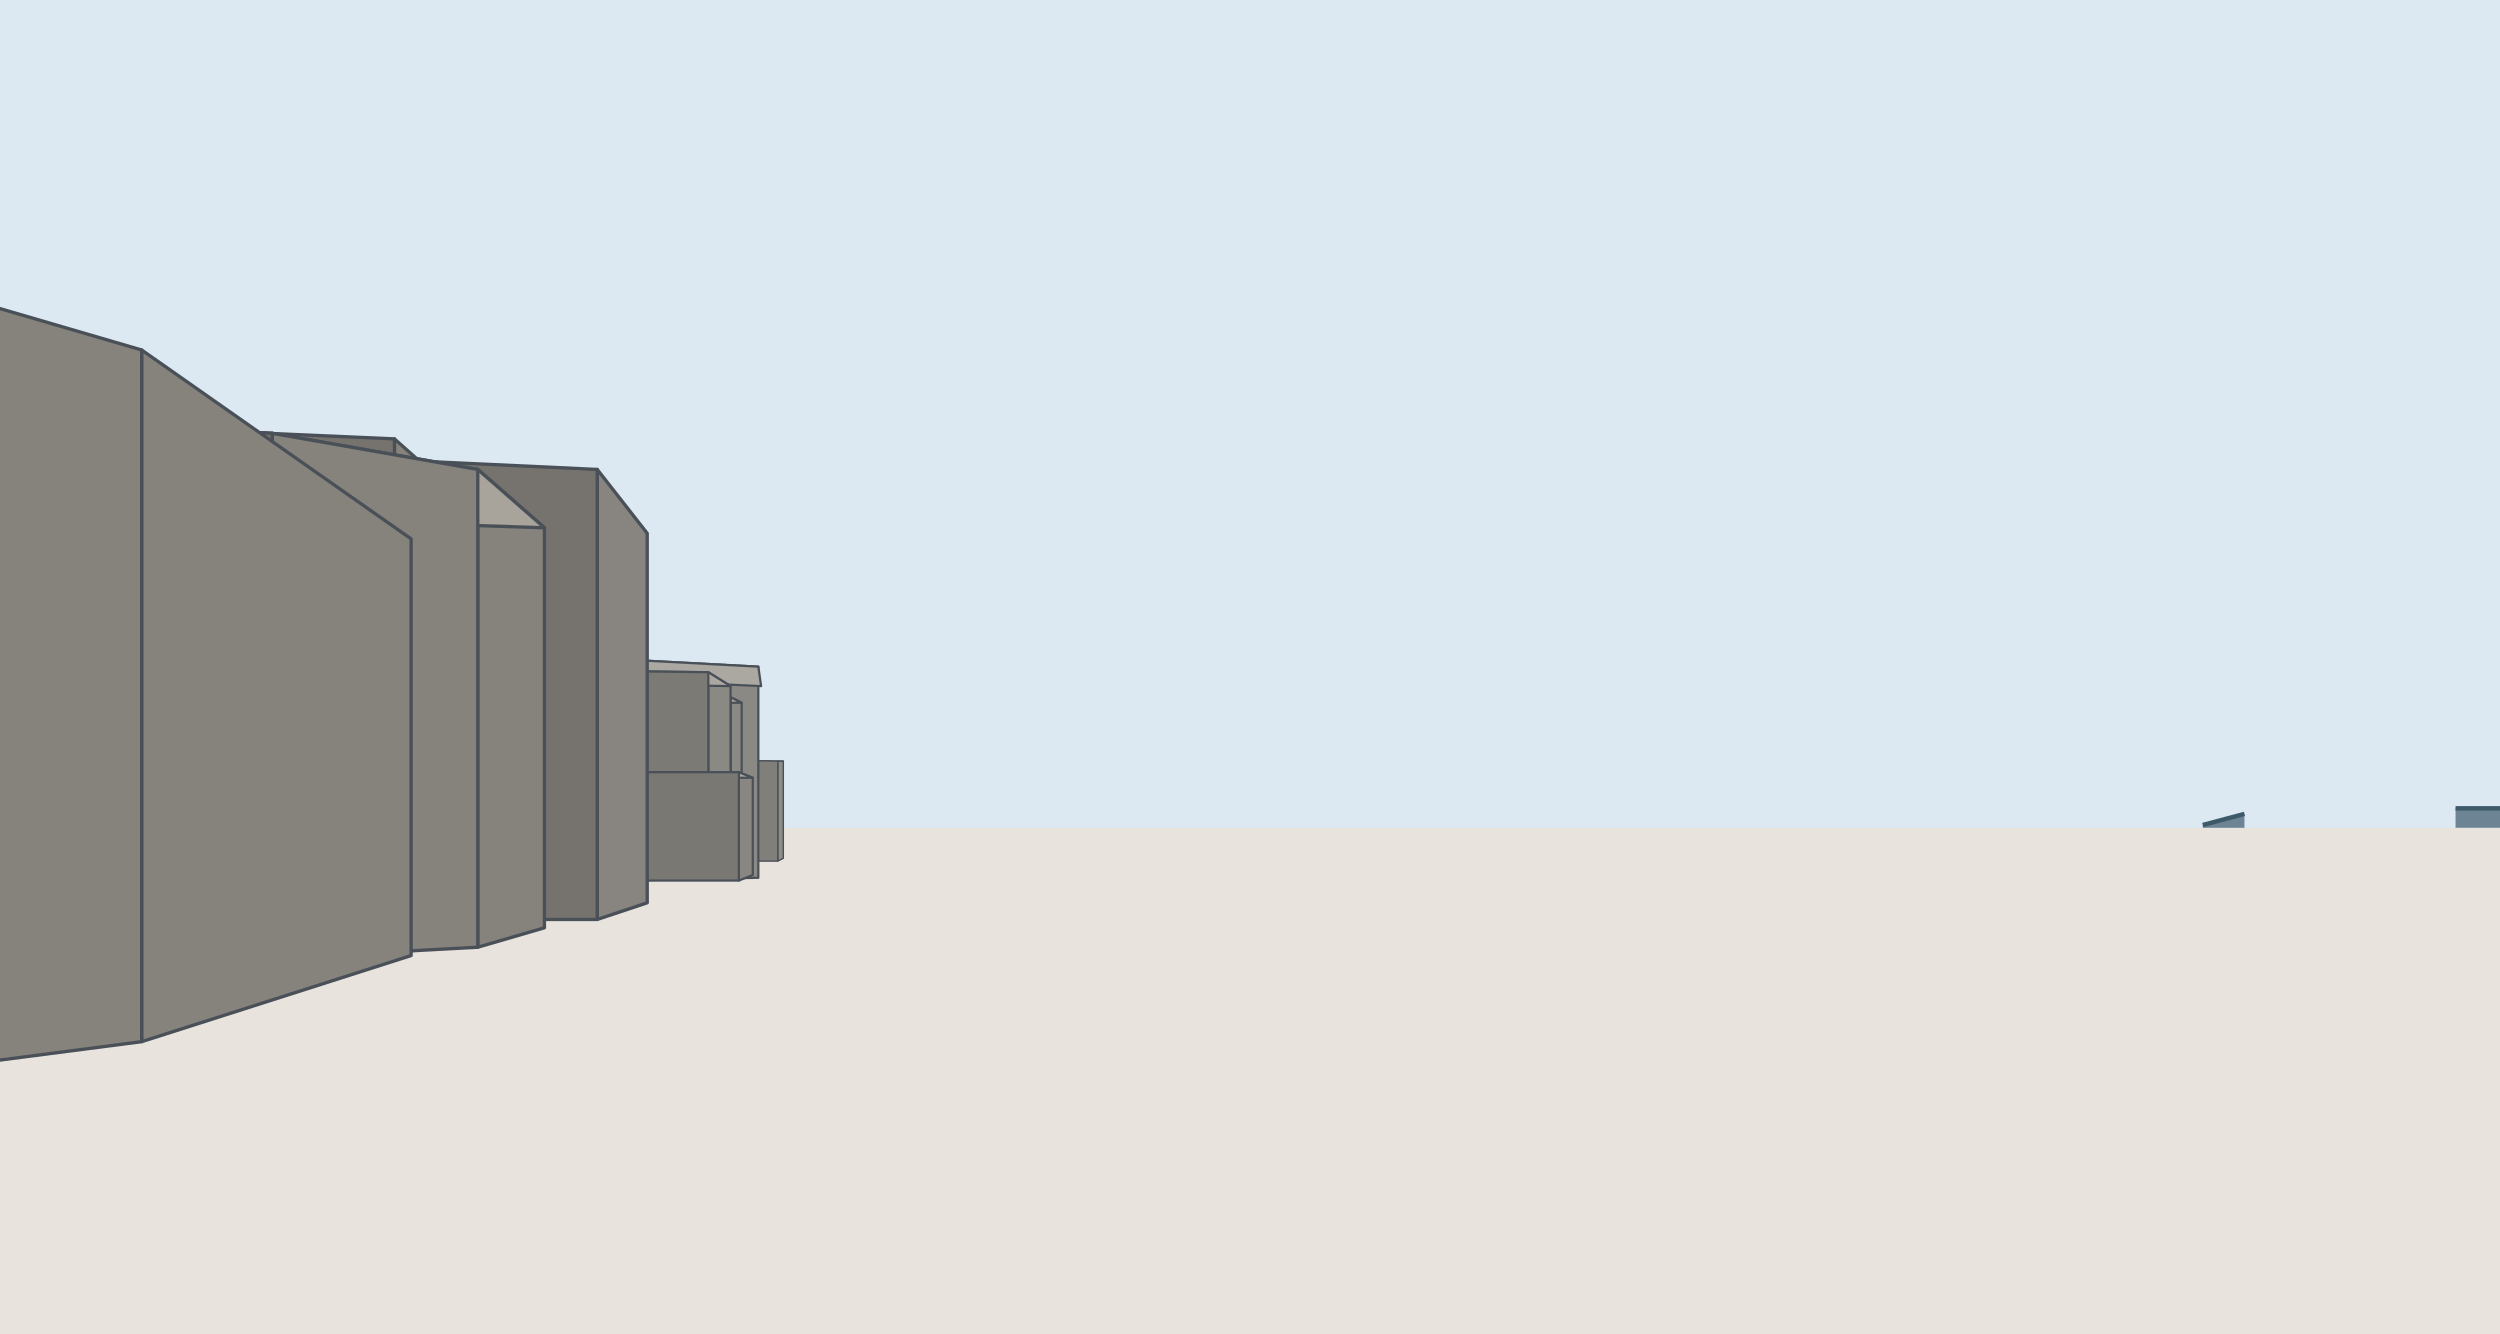
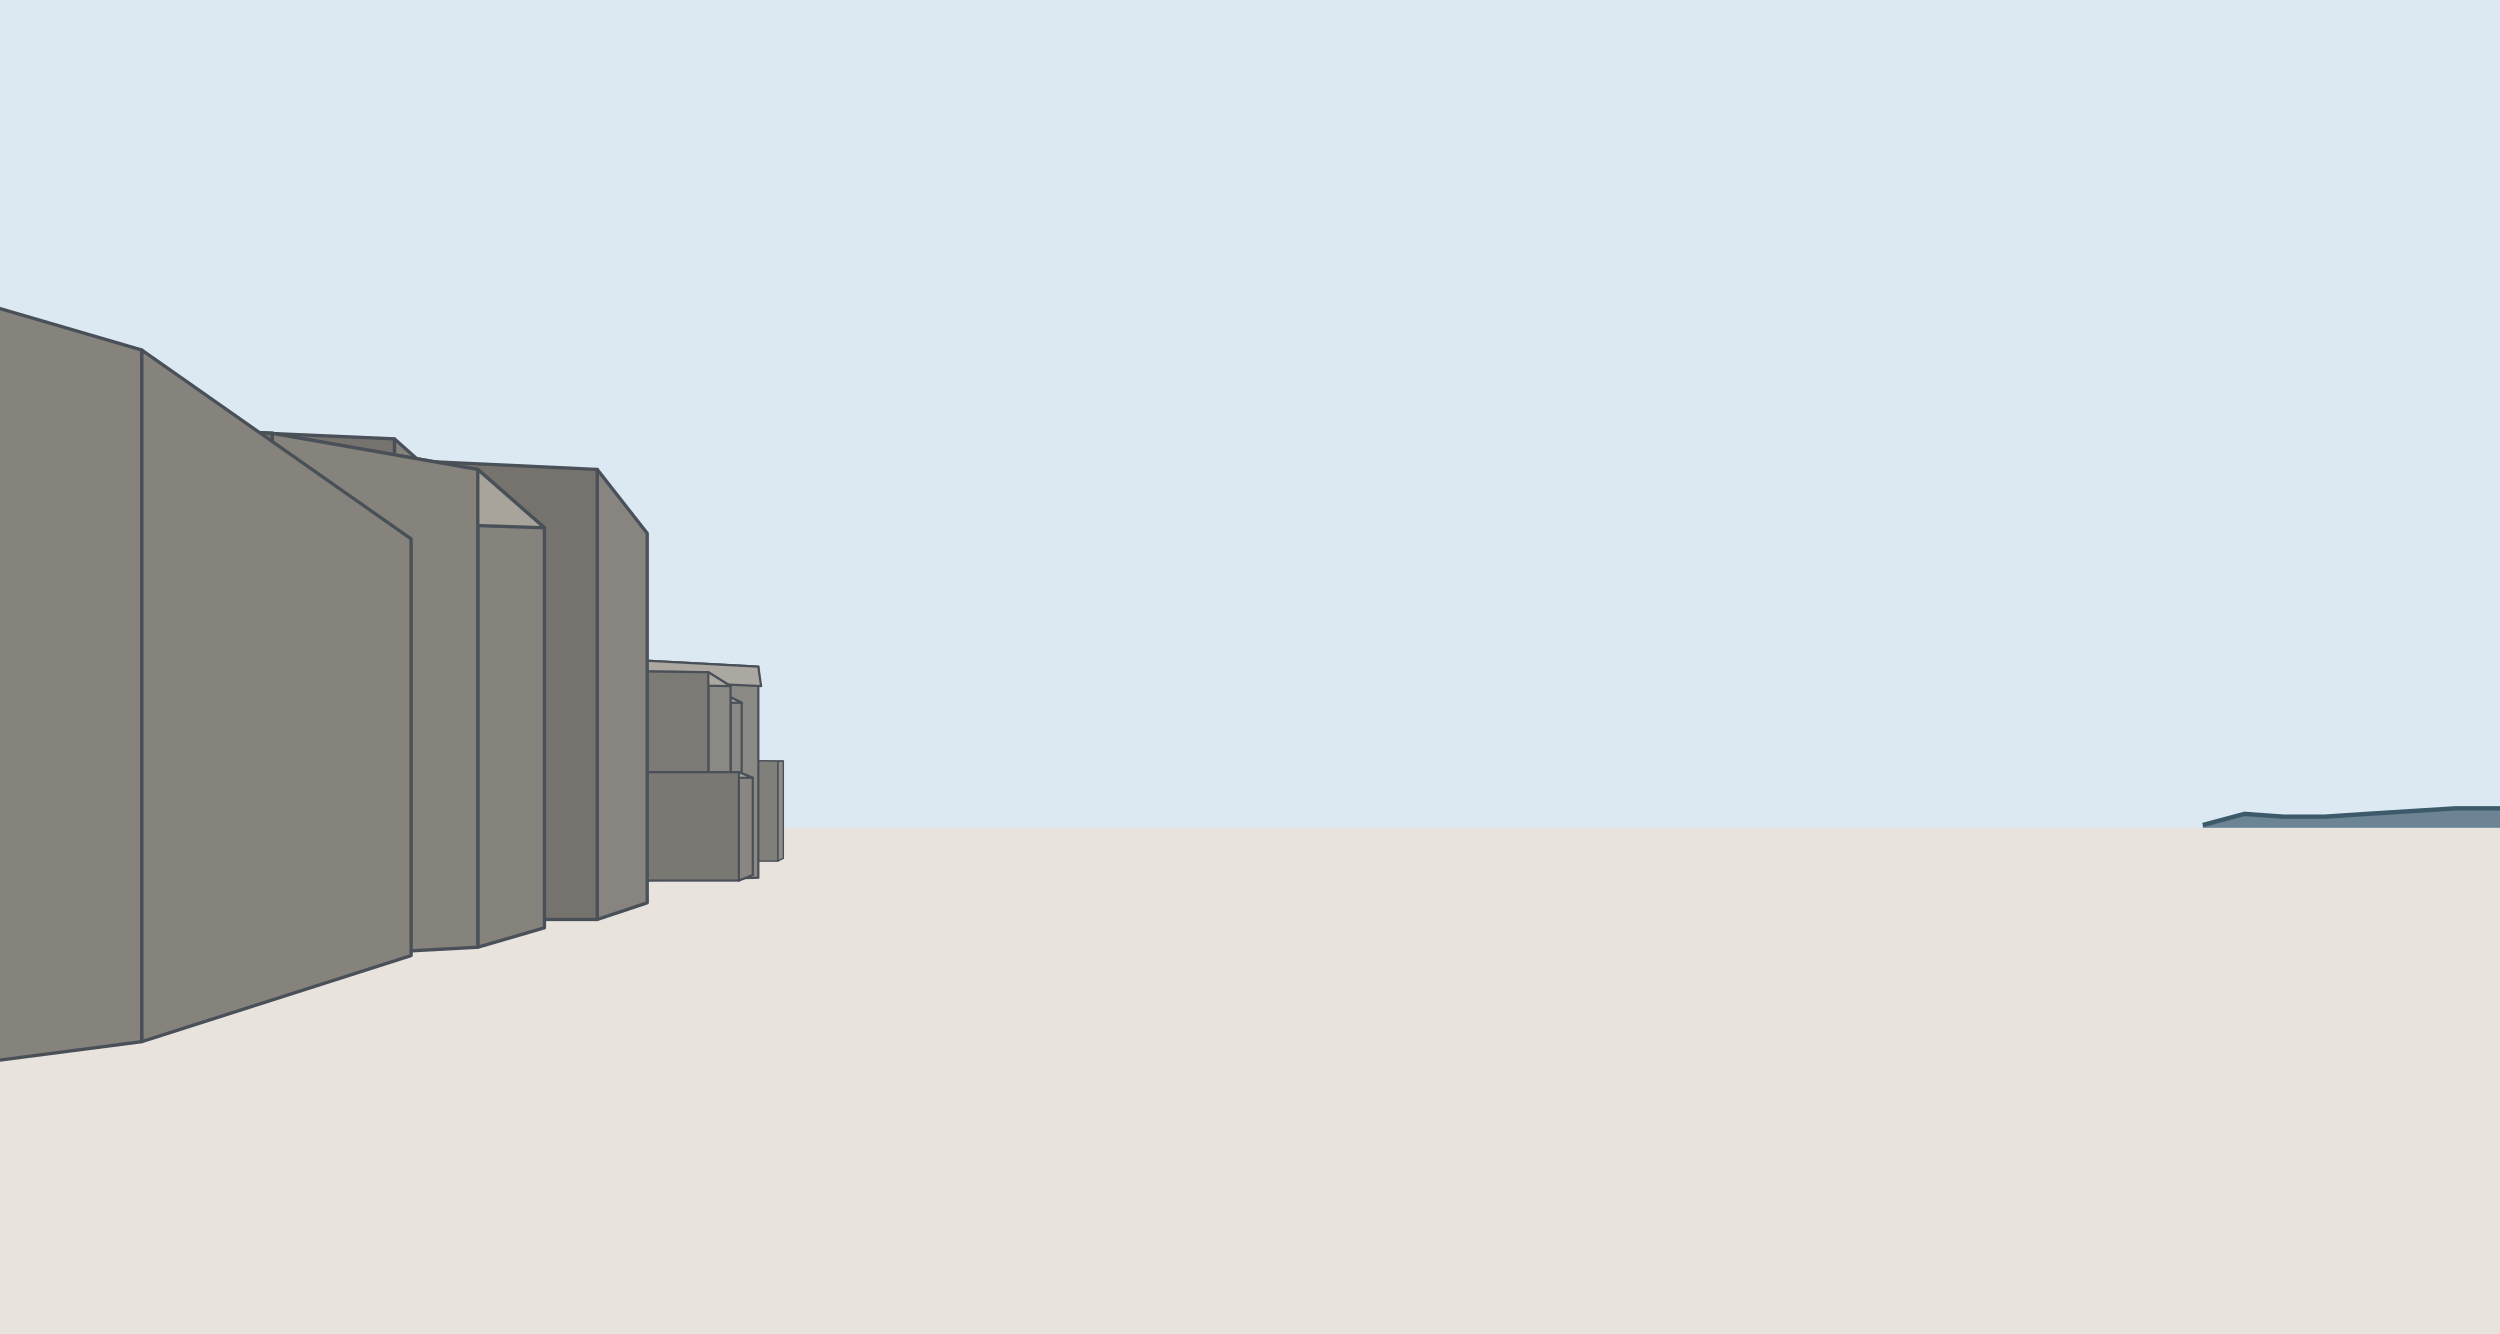
<svg xmlns="http://www.w3.org/2000/svg" viewBox="0 0 900 480">
  <rect width="900" height="480" fill="#dce9f2" />
  <rect y="298" width="900" height="480" fill="#e8e4dd" />
  <polygon points="-70,298 -70,271 -52,267 -34,267 -17,268 0,271 16,271 32,268 48,272 63,278 78,280 92,281 107,280 121,279 134,282 148,282 161,282 174,282 187,284 200,286 212,286 225,288 225,298" fill="#6c8494" />
  <polyline points="-70,271 -52,267 -34,267 -17,268 0,271 16,271 32,268 48,272 63,278 78,280 92,281 107,280 121,279 134,282 148,282 161,282 174,282 187,284 200,286 212,286 225,288" fill="none" stroke="#3d5a6b" stroke-width="1.6" />
-   <polygon points="793,298 793,297 808,293 808,298" fill="#6c8494" />
-   <polyline points="793,297 808,293" fill="none" stroke="#3d5a6b" stroke-width="1.6" />
-   <polygon points="884,298 884,291 900,291 900,298" fill="#6c8494" />
-   <polyline points="884,291 900,291" fill="none" stroke="#3d5a6b" stroke-width="1.6" />
-   <polygon points="934,298 934,280 952,279 970,277 970,298" fill="#6c8494" />
-   <polyline points="934,280 952,279 970,277" fill="none" stroke="#3d5a6b" stroke-width="1.6" />
+   <polygon points="793,298 793,297 808,293 822,294 837,294 852,293 868,292 884,291 900,291 917,286 934,280 952,279 970,277 970,298" fill="#6c8494" />
+   <polyline points="793,297 808,293 822,294 837,294 852,293 868,292 884,291 900,291 917,286 934,280 952,279 970,277" fill="none" stroke="#3d5a6b" stroke-width="1.6" />
  <g fill="#807f7a" stroke="#4a5058" stroke-linejoin="round" stroke-width="0.5">
    <polygon points="166,310 185,310 185,295 166,295 166,310" />
    <polygon points="221,310 241,310 241,295 221,295 221,310" />
  </g>
  <g fill="#8e8d89" stroke="#4a5058" stroke-linejoin="round" stroke-width="0.5">
    <polygon points="163,310 166,310 166,295 163,295 163,310" />
    <polygon points="280,310 282,309 282,274 280,274 280,310" />
  </g>
  <g fill="#adaba4" stroke="#4a5058" stroke-linejoin="round" stroke-width="0.5">
    <polygon points="225,273 280,274 282,274 230,274 225,273" />
  </g>
  <g fill="#807f7a" stroke="#4a5058" stroke-linejoin="round" stroke-width="0.5">
    <polygon points="117,311 163,310 163,295 117,295 117,311" />
    <polygon points="180,311 220,310 220,295 180,295 180,311" />
    <polygon points="225,310 280,310 280,274 225,273 225,310" />
  </g>
  <g fill="#8e8d89" stroke="#4a5058" stroke-linejoin="round" stroke-width="0.5">
    <polygon points="209,312 217,312 217,290 209,290 209,312" />
  </g>
  <g fill="#716f6d" stroke="#4a5058" stroke-linejoin="round" stroke-width="0.8">
    <polygon points="228,311 230,312 230,288 228,289 228,311" />
  </g>
  <g fill="#adaba4" stroke="#4a5058" stroke-linejoin="round" stroke-width="0.8">
    <polygon points="127,290 128,289 169,290 169,290 209,290 209,290 217,290 214,290 157,290 157,290 127,290" />
  </g>
  <g fill="#8d8b86" stroke="#4a5058" stroke-linejoin="round" stroke-width="0.8">
    <polygon points="230,312 272,312 272,288 230,288 230,312" />
    <polygon points="169,313 209,312 209,290 169,290 169,313" />
    <polygon points="128,313 169,313 169,290 128,289 128,313" />
  </g>
  <g fill="#aca9a3" stroke="#4a5058" stroke-linejoin="round" stroke-width="0.8">
    <polygon points="161,260 164,258 221,260 216,261 161,260" />
  </g>
  <g fill="#6e6d6a" stroke="#4a5058" stroke-linejoin="round" stroke-width="0.8">
    <polygon points="161,313 164,314 164,258 161,260 161,313" />
  </g>
  <g fill="#8d8b86" stroke="#4a5058" stroke-linejoin="round" stroke-width="0.8">
    <polygon points="164,314 221,313 221,260 164,258 164,314" />
    <polygon points="98,315 150,314 150,281 98,281 98,315" />
  </g>
  <g fill="#8b8984" stroke="#4a5058" stroke-linejoin="round" stroke-width="0.8">
    <polygon points="-10,319 72,318 72,220 -10,216 -10,319" />
  </g>
  <g fill="#6c6a67" stroke="#4a5058" stroke-linejoin="round" stroke-width="0.8">
    <polygon points="121,316 128,318 128,235 121,240 121,316" />
  </g>
  <g fill="#8b8984" stroke="#4a5058" stroke-linejoin="round" stroke-width="0.8">
    <polygon points="179,318 273,316 273,240 179,235 179,318" />
  </g>
  <g fill="#aba8a1" stroke="#4a5058" stroke-linejoin="round" stroke-width="0.8">
    <polygon points="96,229 134,227 183,233 179,235 273,240 274,247 121,240 128,235 137,236 149,235 96,229" />
  </g>
  <g fill="#8b8984" stroke="#4a5058" stroke-linejoin="round" stroke-width="0.8">
    <polygon points="263,312 267,312 267,253 263,251 263,312" />
  </g>
  <g fill="#6c6a67" stroke="#4a5058" stroke-linejoin="round" stroke-width="0.8">
    <polygon points="137,318 149,318 149,235 137,236 137,318" />
  </g>
  <g fill="#8b8984" stroke="#4a5058" stroke-linejoin="round" stroke-width="0.8">
    <polygon points="128,318 137,318 137,236 128,235 128,318" />
  </g>
  <g fill="#aba8a1" stroke="#4a5058" stroke-linejoin="round" stroke-width="0.8">
    <polygon points="200,251 263,251 267,253 205,253 200,251" />
  </g>
  <g fill="#7c7a75" stroke="#4a5058" stroke-linejoin="round" stroke-width="0.8">
    <polygon points="200,313 263,312 263,251 200,251 200,313" />
  </g>
  <g fill="#8b8984" stroke="#4a5058" stroke-linejoin="round" stroke-width="0.8">
    <polygon points="79,320 106,319 106,276 79,275 79,320" />
    <polygon points="255,314 263,313 263,247 255,242 255,314" />
  </g>
  <g fill="#aba8a1" stroke="#4a5058" stroke-linejoin="round" stroke-width="0.8">
    <polygon points="186,244 176,241 255,242 263,247 200,246 197,244 186,244" />
    <polygon points="49,275 64,274 87,275 79,275 106,276 68,277 31,276 27,276 6,275 43,275 49,275" />
  </g>
  <g fill="#8b8984" stroke="#4a5058" stroke-linejoin="round" stroke-width="0.8">
    <polygon points="134,321 183,319 183,233 134,227 134,321" />
  </g>
  <g fill="#6c6a67" stroke="#4a5058" stroke-linejoin="round" stroke-width="0.8">
    <polygon points="6,320 43,321 43,275 6,275 6,320" />
  </g>
  <g fill="#8b8984" stroke="#4a5058" stroke-linejoin="round" stroke-width="0.8">
    <polygon points="64,321 87,320 87,275 64,274 64,321" />
  </g>
  <g fill="#6c6a67" stroke="#4a5058" stroke-linejoin="round" stroke-width="0.8">
    <polygon points="96,320 134,321 134,227 96,229 96,320" />
    <polygon points="49,321 64,321 64,274 49,275 49,321" />
  </g>
  <g fill="#8b8984" stroke="#4a5058" stroke-linejoin="round" stroke-width="0.8">
    <polygon points="43,321 49,321 49,275 43,275 43,321" />
  </g>
  <g fill="#7c7a75" stroke="#4a5058" stroke-linejoin="round" stroke-width="0.8">
    <polygon points="176,315 255,314 255,242 176,241 176,315" />
  </g>
  <g fill="#8a8782" stroke="#4a5058" stroke-linejoin="round" stroke-width="0.8">
    <polygon points="266,317 271,315 271,280 266,278 266,317" />
  </g>
  <g fill="#7a7873" stroke="#4a5058" stroke-linejoin="round" stroke-width="0.8">
    <polygon points="140,316 172,316 172,279 140,279 140,316" />
  </g>
  <g fill="#aaa7a0" stroke="#4a5058" stroke-linejoin="round" stroke-width="0.8">
    <polygon points="209,278 266,278 271,280 190,280 190,280 149,280 140,279 172,279 166,278 175,278 174,278 211,278 209,278" />
  </g>
  <g fill="#7a7873" stroke="#4a5058" stroke-linejoin="round" stroke-width="0.8">
    <polygon points="166,317 175,317 175,278 166,278 166,317" />
    <polygon points="174,317 211,317 211,278 174,278 174,317" />
    <polygon points="209,317 266,317 266,278 209,278 209,317" />
  </g>
  <g fill="#8a8782" stroke="#4a5058" stroke-linejoin="round" stroke-width="0.8">
    <polygon points="78,322 90,321 90,283 78,282 78,322" />
    <polygon points="226,321 232,319 232,240 226,234 226,321" />
  </g>
  <g fill="#aaa7a0" stroke="#4a5058" stroke-linejoin="round" stroke-width="0.8">
    <polygon points="97,231 226,234 232,240 117,238 97,231" />
  </g>
  <g fill="#787670" stroke="#4a5058" stroke-linejoin="round" stroke-width="0.8">
    <polygon points="-62,324 78,322 78,282 -62,281 -62,324" />
    <polygon points="97,322 226,321 226,234 97,231 97,322" />
  </g>
  <g fill="#888580" stroke="#4a5058" stroke-linejoin="round" stroke-width="0.8">
    <polygon points="204,322 209,321 209,239 204,236 204,322" />
    <polygon points="-5,324 15,322 15,285 -5,285 -5,324" />
  </g>
  <g fill="#a9a69e" stroke="#4a5058" stroke-linejoin="round" stroke-width="0.8">
    <polygon points="67,229 206,232 212,236 204,236 209,239 92,237 67,229" />
  </g>
  <g fill="#888580" stroke="#4a5058" stroke-linejoin="round" stroke-width="0.8">
    <polygon points="206,324 212,322 212,236 206,232 206,324" />
  </g>
  <g fill="#787670" stroke="#4a5058" stroke-linejoin="round" stroke-width="0.8">
    <polygon points="67,325 206,324 206,232 67,229 67,325" />
  </g>
  <g fill="#888580" stroke="#4a5058" stroke-linejoin="round" stroke-width="1.2">
    <polygon points="215,331 233,325 233,192 215,169 215,331" />
  </g>
  <g fill="#76736e" stroke="#4a5058" stroke-linejoin="round" stroke-width="1.2">
    <polygon points="29,330 50,329 50,174 29,173 29,330" />
    <polygon points="151,331 215,331 215,169 151,166 151,331" />
  </g>
  <g fill="#86837d" stroke="#4a5058" stroke-linejoin="round" stroke-width="1.2">
    <polygon points="142,333 151,331 151,166 142,158 142,333" />
  </g>
  <g fill="#76736e" stroke="#4a5058" stroke-linejoin="round" stroke-width="1.2">
    <polygon points="5,335 142,333 142,158 5,152 5,335" />
  </g>
  <g fill="#86837d" stroke="#4a5058" stroke-linejoin="round" stroke-width="1.2">
    <polygon points="172,341 196,334 196,190 172,169 172,341" />
  </g>
  <g fill="#a8a49c" stroke="#4a5058" stroke-linejoin="round" stroke-width="1.2">
    <polygon points="-49,149 98,156 172,169 196,190 12,184 -30,168 -49,149" />
  </g>
  <g fill="#86837d" stroke="#4a5058" stroke-linejoin="round" stroke-width="1.2">
    <polygon points="98,345 172,341 172,169 98,156 98,345" />
  </g>
  <g fill="#76736d" stroke="#4a5058" stroke-linejoin="round" stroke-width="1.2">
    <polygon points="-49,348 98,345 98,156 -49,149 -49,348" />
  </g>
  <g fill="#86837d" stroke="#4a5058" stroke-linejoin="round" stroke-width="1.2">
    <polygon points="51,375 148,344 148,194 51,126 51,375" />
    <polygon points="-103,395 51,375 51,126 -103,81 -103,395" />
  </g>
</svg>
